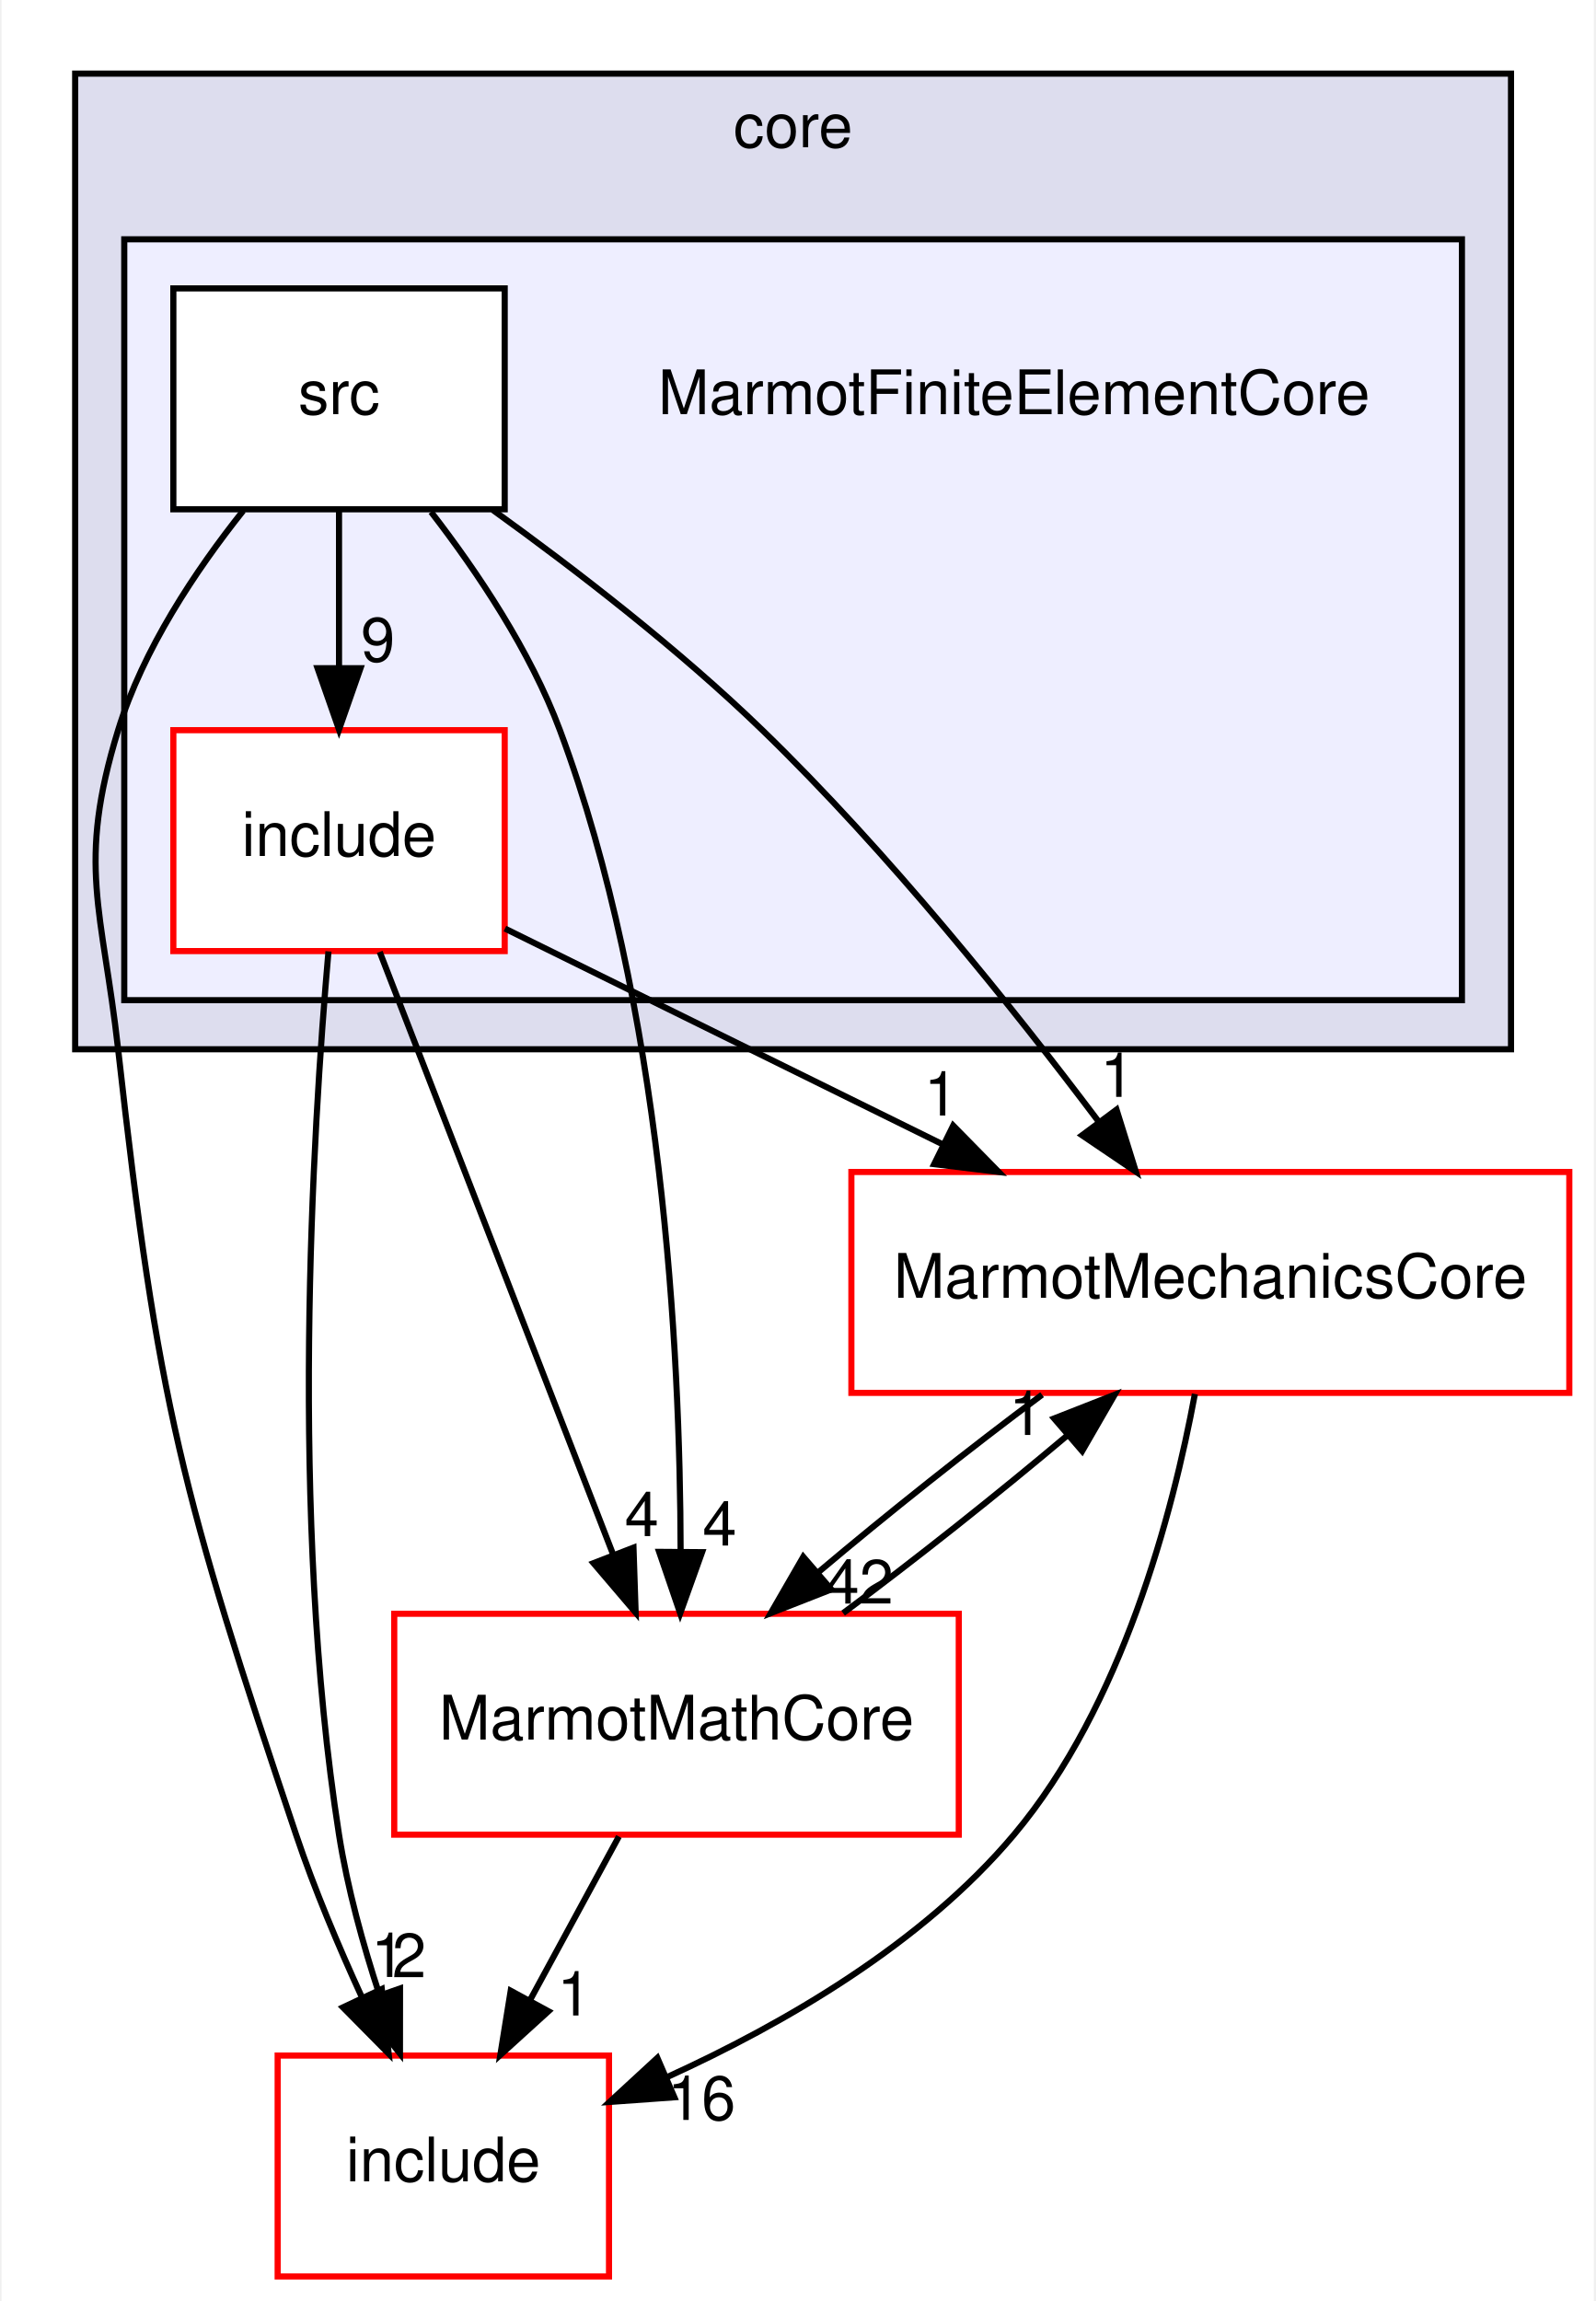
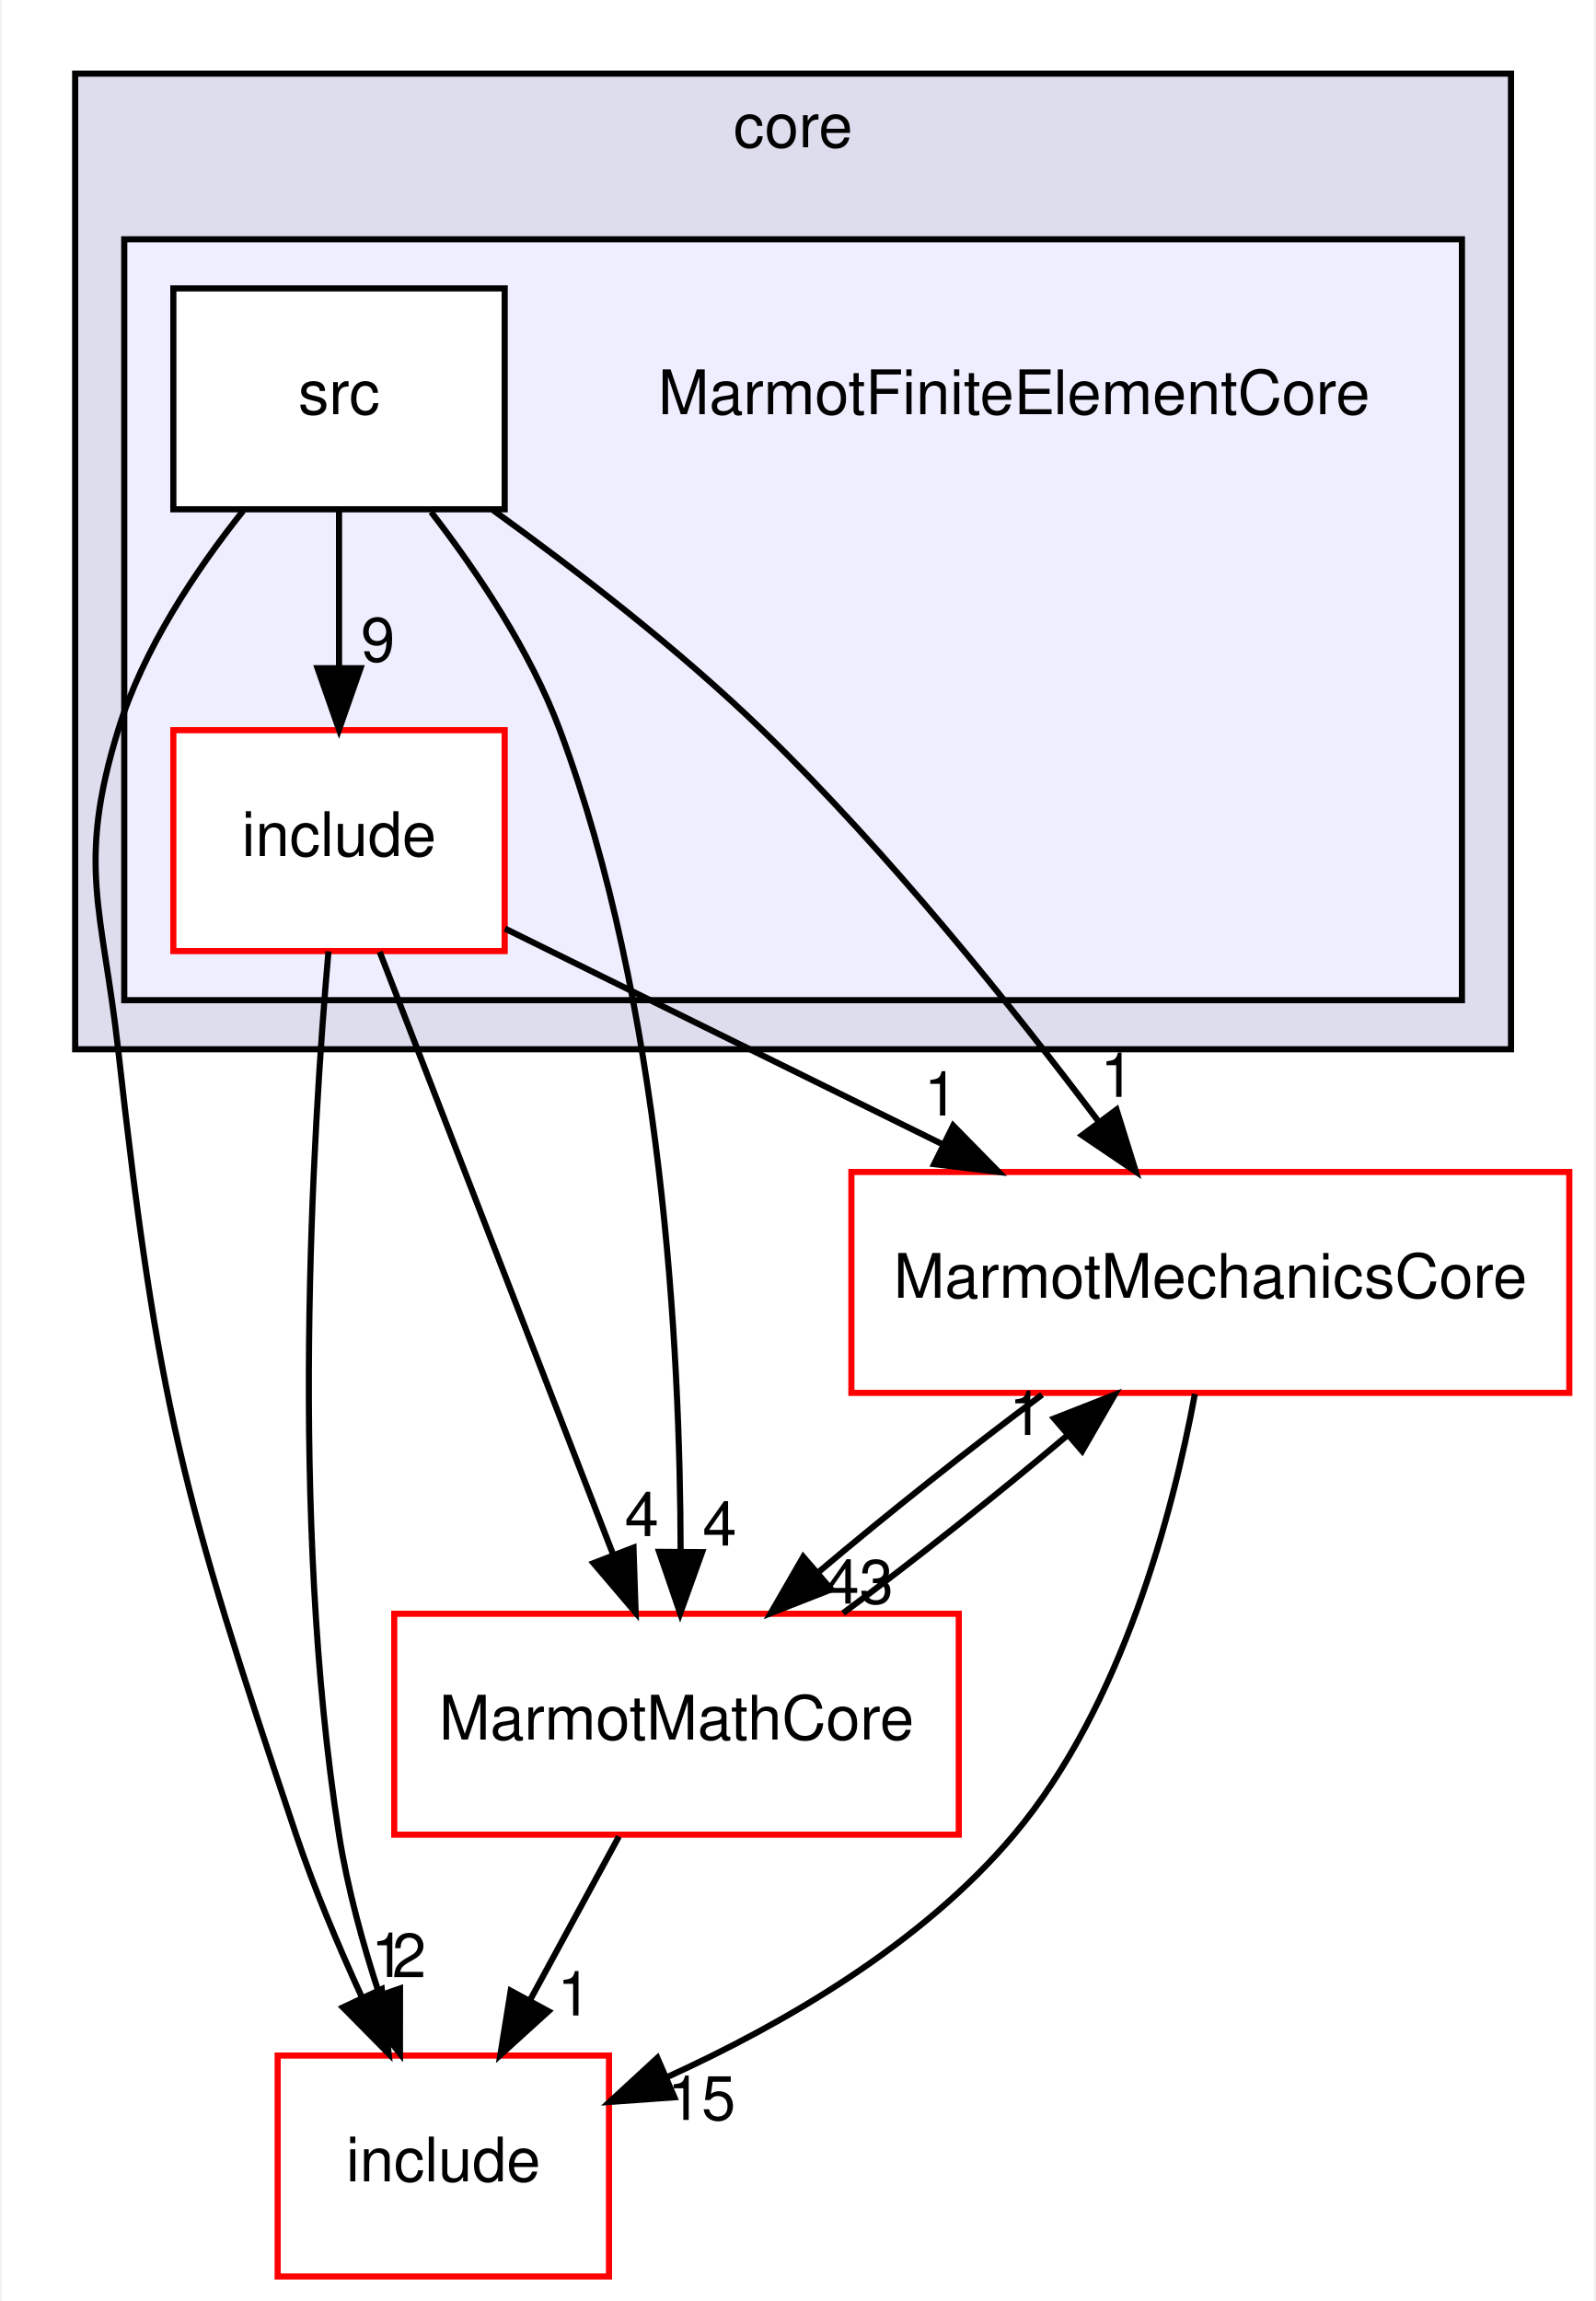
<svg xmlns="http://www.w3.org/2000/svg" xmlns:xlink="http://www.w3.org/1999/xlink" width="260pt" height="375pt" viewBox="0.00 0.00 259.50 375.00">
  <g id="graph0" class="graph" transform="scale(1 1) rotate(0) translate(4 371)">
    <polygon fill="white" stroke="transparent" points="-4,4 -4,-371 255.5,-371 255.5,4 -4,4" />
    <g id="clust1" class="cluster">
      <g id="a_clust1">
        <a xlink:href="dir_6d4da112a1331882b0b6514a341190a0.html" target="_top" xlink:title="core">
          <polygon fill="#ddddee" stroke="black" points="8,-200 8,-359 242,-359 242,-200 8,-200" />
          <text text-anchor="middle" x="125" y="-347" font-family="Helvetica,sans-Serif" font-size="10.00">core</text>
        </a>
      </g>
    </g>
    <g id="clust2" class="cluster">
      <g id="a_clust2">
        <a xlink:href="dir_a6282ced73efdb7b36cfc8bdf7a60b20.html" target="_top">
          <polygon fill="#eeeeff" stroke="black" points="16,-208 16,-332 234,-332 234,-208 16,-208" />
        </a>
      </g>
    </g>
    <g id="node1" class="node">
      <text text-anchor="middle" x="161" y="-303.5" font-family="Helvetica,sans-Serif" font-size="10.00">MarmotFiniteElementCore</text>
    </g>
    <g id="node2" class="node">
      <g id="a_node2">
        <a xlink:href="dir_7a1ab5031ed028ea4c059c711d14cf0d.html" target="_top" xlink:title="include">
          <polygon fill="white" stroke="red" points="78,-252 24,-252 24,-216 78,-216 78,-252" />
          <text text-anchor="middle" x="51" y="-231.5" font-family="Helvetica,sans-Serif" font-size="10.00">include</text>
        </a>
      </g>
    </g>
    <g id="node4" class="node">
      <g id="a_node4">
        <a xlink:href="dir_9969c29766c3ca5ea49aac3cac97384d.html" target="_top" xlink:title="MarmotMechanicsCore">
          <polygon fill="white" stroke="red" points="251.5,-180 134.5,-180 134.5,-144 251.5,-144 251.5,-180" />
          <text text-anchor="middle" x="193" y="-159.5" font-family="Helvetica,sans-Serif" font-size="10.00">MarmotMechanicsCore</text>
        </a>
      </g>
    </g>
    <g id="edge1" class="edge">
      <path fill="none" stroke="black" d="M78.04,-219.67C98.22,-209.72 126.2,-195.93 149.51,-184.44" />
      <polygon fill="black" stroke="black" points="151.09,-187.56 158.51,-180 147.99,-181.28 151.09,-187.56" />
      <g id="a_edge1-headlabel">
        <a xlink:href="dir_000007_000012.html" target="_top" xlink:title="1">
          <text text-anchor="middle" x="149.12" y="-189.2" font-family="Helvetica,sans-Serif" font-size="10.00">1</text>
        </a>
      </g>
    </g>
    <g id="node5" class="node">
      <g id="a_node5">
        <a xlink:href="dir_d44c64559bbebec7f509842c48db8b23.html" target="_top" xlink:title="include">
          <polygon fill="white" stroke="red" points="95,-36 41,-36 41,0 95,0 95,-36" />
          <text text-anchor="middle" x="68" y="-15.5" font-family="Helvetica,sans-Serif" font-size="10.00">include</text>
        </a>
      </g>
    </g>
    <g id="edge2" class="edge">
      <path fill="none" stroke="black" d="M49.28,-215.95C46.68,-186.41 42.88,-123.92 51,-72 52.36,-63.31 54.9,-54.1 57.61,-45.84" />
      <polygon fill="black" stroke="black" points="60.94,-46.93 60.93,-36.33 54.33,-44.62 60.94,-46.93" />
      <g id="a_edge2-headlabel">
        <a xlink:href="dir_000007_000002.html" target="_top" xlink:title="2">
          <text text-anchor="middle" x="62.43" y="-48.76" font-family="Helvetica,sans-Serif" font-size="10.00">2</text>
        </a>
      </g>
    </g>
    <g id="node6" class="node">
      <g id="a_node6">
        <a xlink:href="dir_39413a3592d49ba1372e049fbfe3e31f.html" target="_top" xlink:title="MarmotMathCore">
          <polygon fill="white" stroke="red" points="152,-108 60,-108 60,-72 152,-72 152,-108" />
          <text text-anchor="middle" x="106" y="-87.5" font-family="Helvetica,sans-Serif" font-size="10.00">MarmotMathCore</text>
        </a>
      </g>
    </g>
    <g id="edge3" class="edge">
      <path fill="none" stroke="black" d="M57.63,-215.87C67.09,-191.46 84.53,-146.43 95.68,-117.64" />
      <polygon fill="black" stroke="black" points="98.99,-118.78 99.34,-108.19 92.47,-116.25 98.99,-118.78" />
      <g id="a_edge3-headlabel">
        <a xlink:href="dir_000007_000010.html" target="_top" xlink:title="4">
          <text text-anchor="middle" x="100.34" y="-120.66" font-family="Helvetica,sans-Serif" font-size="10.00">4</text>
        </a>
      </g>
    </g>
    <g id="node3" class="node">
      <g id="a_node3">
        <a xlink:href="dir_b03b27ba81a49fd6f9c9588f67883179.html" target="_top" xlink:title="src">
          <polygon fill="white" stroke="black" points="78,-324 24,-324 24,-288 78,-288 78,-324" />
          <text text-anchor="middle" x="51" y="-303.5" font-family="Helvetica,sans-Serif" font-size="10.00">src</text>
        </a>
      </g>
    </g>
    <g id="edge6" class="edge">
      <path fill="none" stroke="black" d="M51,-287.7C51,-279.98 51,-270.71 51,-262.11" />
      <polygon fill="black" stroke="black" points="54.5,-262.1 51,-252.1 47.5,-262.1 54.5,-262.1" />
      <g id="a_edge6-headlabel">
        <a xlink:href="dir_000009_000007.html" target="_top" xlink:title="9">
          <text text-anchor="middle" x="57.34" y="-263.2" font-family="Helvetica,sans-Serif" font-size="10.00">9</text>
        </a>
      </g>
    </g>
    <g id="edge7" class="edge">
      <path fill="none" stroke="black" d="M76.06,-287.89C89.67,-278.08 106.44,-265.14 120,-252 140.45,-232.2 160.74,-206.88 174.72,-188.31" />
      <polygon fill="black" stroke="black" points="177.71,-190.16 180.86,-180.05 172.09,-185.98 177.71,-190.16" />
      <g id="a_edge7-headlabel">
        <a xlink:href="dir_000009_000012.html" target="_top" xlink:title="1">
          <text text-anchor="middle" x="177.84" y="-192.24" font-family="Helvetica,sans-Serif" font-size="10.00">1</text>
        </a>
      </g>
    </g>
    <g id="edge8" class="edge">
      <path fill="none" stroke="black" d="M35.39,-287.77C27.63,-278.03 19.05,-265.18 15,-252 8.21,-229.91 12.43,-222.97 15,-200 21.48,-142.03 25.43,-127.3 44,-72 46.96,-63.19 50.89,-53.87 54.71,-45.54" />
      <polygon fill="black" stroke="black" points="57.97,-46.84 59.09,-36.31 51.64,-43.85 57.97,-46.84" />
      <g id="a_edge8-headlabel">
        <a xlink:href="dir_000009_000002.html" target="_top" xlink:title="1">
          <text text-anchor="middle" x="59" y="-48.81" font-family="Helvetica,sans-Serif" font-size="10.00">1</text>
        </a>
      </g>
    </g>
    <g id="edge9" class="edge">
      <path fill="none" stroke="black" d="M66,-287.57C73.58,-277.76 82.18,-264.92 87,-252 103.7,-207.22 106.61,-151.01 106.67,-118.24" />
      <polygon fill="black" stroke="black" points="110.17,-118.04 106.6,-108.07 103.17,-118.09 110.17,-118.04" />
      <g id="a_edge9-headlabel">
        <a xlink:href="dir_000009_000010.html" target="_top" xlink:title="4">
          <text text-anchor="middle" x="113.03" y="-119.12" font-family="Helvetica,sans-Serif" font-size="10.00">4</text>
        </a>
      </g>
    </g>
    <g id="edge4" class="edge">
      <path fill="none" stroke="black" d="M190.48,-143.82C186.89,-124.47 178.64,-92.99 161,-72 146.07,-54.23 123.57,-41.19 104.44,-32.48" />
      <polygon fill="black" stroke="black" points="105.65,-29.2 95.09,-28.44 102.88,-35.62 105.65,-29.2" />
      <g id="a_edge4-headlabel">
-         <a xlink:href="dir_000012_000002.html" target="_top" xlink:title="16">
-           <text text-anchor="middle" x="110.08" y="-25.51" font-family="Helvetica,sans-Serif" font-size="10.00">16</text>
+         <a xlink:href="dir_000012_000002.html" target="_top" xlink:title="15">
+           <text text-anchor="middle" x="110.08" y="-25.51" font-family="Helvetica,sans-Serif" font-size="10.00">15</text>
        </a>
      </g>
    </g>
    <g id="edge5" class="edge">
      <path fill="none" stroke="black" d="M165.58,-143.7C153.83,-134.97 140.33,-124.24 129.09,-114.75" />
      <polygon fill="black" stroke="black" points="131.23,-111.97 121.36,-108.1 126.66,-117.28 131.23,-111.97" />
      <g id="a_edge5-headlabel">
-         <a xlink:href="dir_000012_000010.html" target="_top" xlink:title="42">
-           <text text-anchor="middle" x="135.8" y="-109.66" font-family="Helvetica,sans-Serif" font-size="10.00">42</text>
+         <a xlink:href="dir_000012_000010.html" target="_top" xlink:title="43">
+           <text text-anchor="middle" x="135.8" y="-109.66" font-family="Helvetica,sans-Serif" font-size="10.00">43</text>
        </a>
      </g>
    </g>
    <g id="edge10" class="edge">
      <path fill="none" stroke="black" d="M133.15,-108.1C144.88,-116.8 158.38,-127.52 169.65,-137.03" />
      <polygon fill="black" stroke="black" points="167.54,-139.83 177.41,-143.7 172.11,-134.52 167.54,-139.83" />
      <g id="a_edge10-headlabel">
        <a xlink:href="dir_000010_000012.html" target="_top" xlink:title="1">
          <text text-anchor="middle" x="162.97" y="-137.14" font-family="Helvetica,sans-Serif" font-size="10.00">1</text>
        </a>
      </g>
    </g>
    <g id="edge11" class="edge">
      <path fill="none" stroke="black" d="M96.61,-71.7C92.24,-63.64 86.94,-53.89 82.1,-44.98" />
      <polygon fill="black" stroke="black" points="85.13,-43.22 77.29,-36.1 78.98,-46.56 85.13,-43.22" />
      <g id="a_edge11-headlabel">
        <a xlink:href="dir_000010_000002.html" target="_top" xlink:title="1">
          <text text-anchor="middle" x="89.34" y="-42.53" font-family="Helvetica,sans-Serif" font-size="10.00">1</text>
        </a>
      </g>
    </g>
  </g>
</svg>
